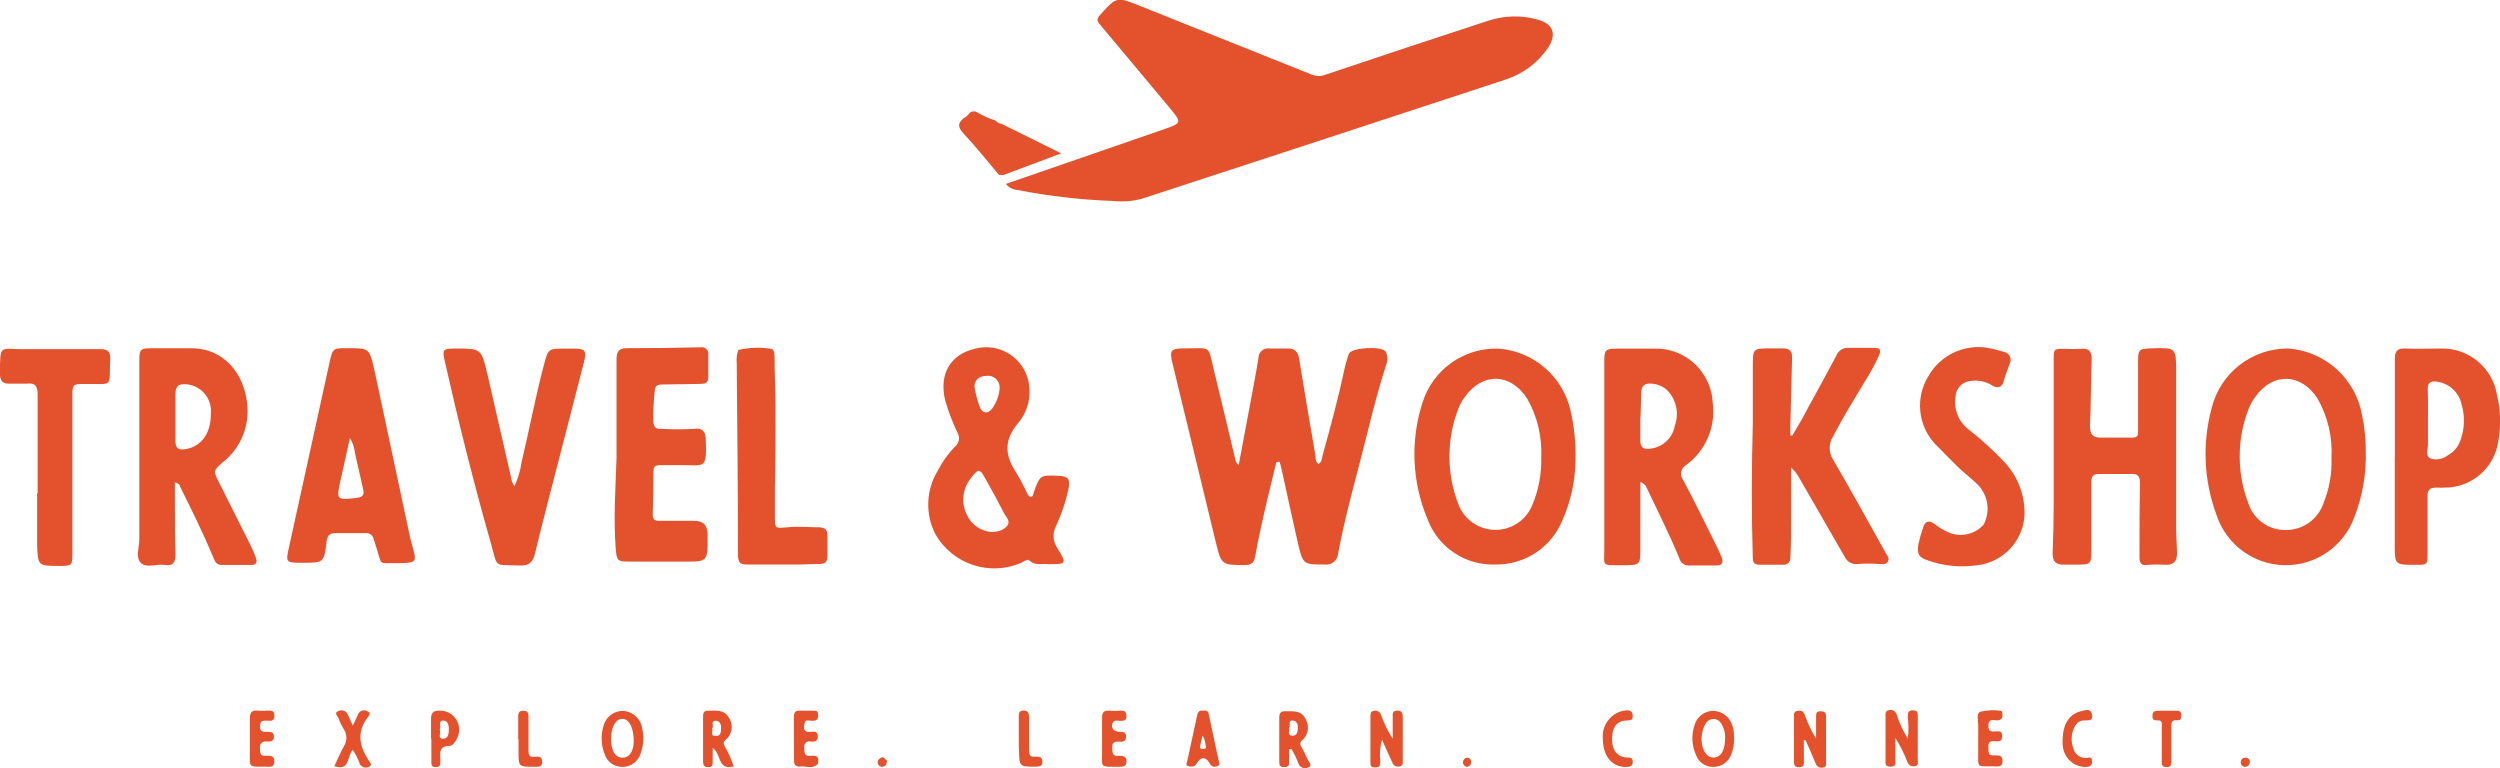
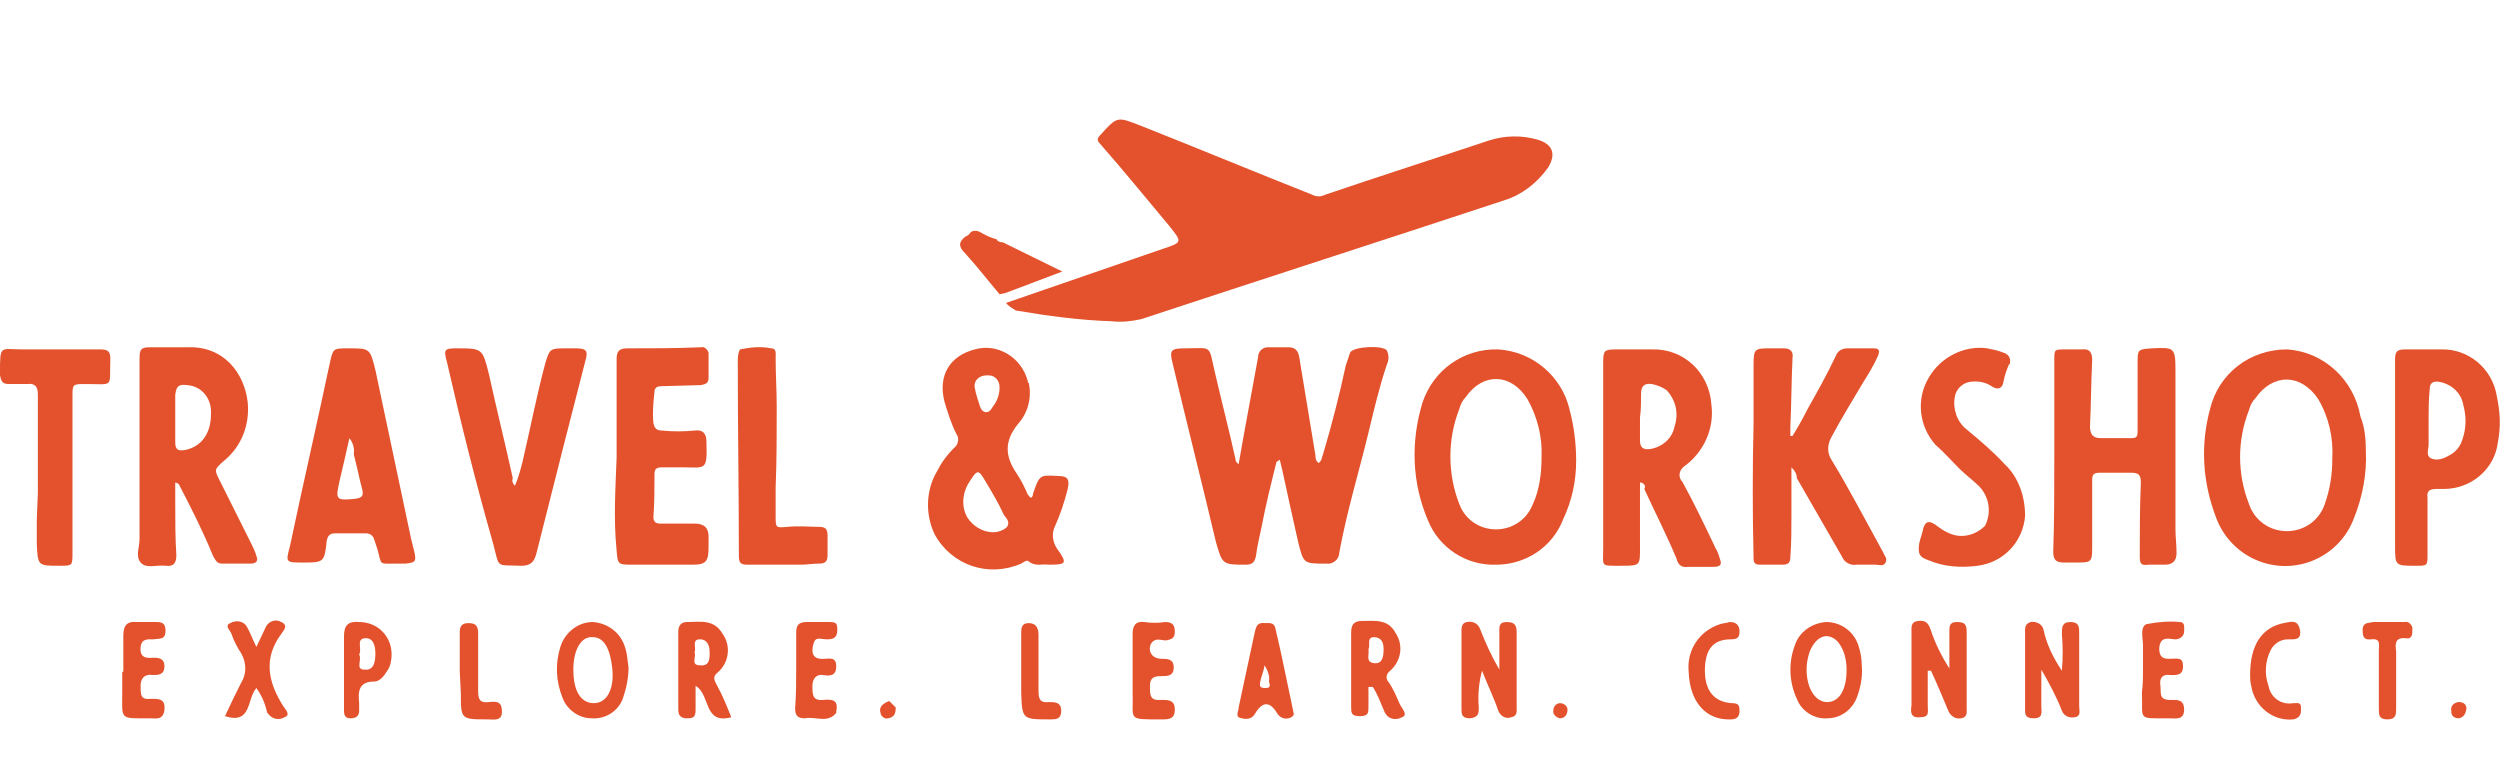
- <svg xmlns="http://www.w3.org/2000/svg" id="Layer_1" data-name="Layer 1" viewBox="0 0 231.13 70.96">
-   <defs>
-     <style>.cls-1{fill:#e3522c;}</style>
-   </defs>
-   <path class="cls-1" d="M93,17l14.47-5c1.85-.64,1.84-.62.58-2.13-2.13-2.53-4.23-5.09-6.37-7.62-.29-.34-.28-.51,0-.84,1.57-1.75,1.55-1.73,3.72-.86q8,3.21,15.91,6.36a1.65,1.65,0,0,0,1.22,0c5-1.69,10-3.34,15.08-5a7.81,7.81,0,0,1,4.54-.1c1.44.38,1.79,1.34,1,2.56a7.55,7.55,0,0,1-4,3q-16.78,5.52-33.57,11a7.09,7.09,0,0,1-2.67.21A56.6,56.6,0,0,1,94,17.55,1.37,1.37,0,0,1,93,17Z" />
-   <path class="cls-1" d="M118,42.73c-.48,2-1,4.05-1.43,6.09-.2.87-.37,1.76-.53,2.64-.1.51-.3.77-.89.78-2.23,0-2.23,0-2.75-2.13q-2-8.25-4-16.51c-.3-1.21-.16-1.4,1.08-1.39,2.64,0,2.15-.39,2.8,2.23s1.28,5.35,1.92,8a.79.79,0,0,0,.32.55c.32-1.7.64-3.36.94-5s.63-3.28.89-4.92a.87.87,0,0,1,1-.85c.58,0,1.17,0,1.75,0s.89.29,1,.89c.49,3,1,6.06,1.53,9.09,0,.25,0,.53.28.7.32-.21.3-.56.38-.85.75-2.7,1.48-5.41,2.06-8.16.07-.31.17-.61.27-.91a1.32,1.32,0,0,1,.1-.3c.31-.56,3.07-.71,3.4-.16a1.58,1.58,0,0,1,0,1.31c-.66,2.06-1.2,4.15-1.72,6.26-.91,3.7-2,7.35-2.69,11.1a1.09,1.09,0,0,1-1.24,1c-2,0-2,0-2.47-1.95-.51-2.25-1-4.5-1.49-6.75-.06-.27-.14-.54-.21-.81Z" />
-   <path class="cls-1" d="M165.59,43.22c0,1.49,0,2.88,0,4.27s0,2.7-.06,4c0,.49-.23.73-.72.72-.72,0-1.43,0-2.15,0-.46,0-.6-.21-.61-.62-.13-4.16-.11-8.32,0-12.48,0-1.8,0-3.6,0-5.4,0-1.43.07-1.5,1.45-1.5.45,0,.9,0,1.35,0,.62,0,.85.26.83.86q-.09,3.18-.16,6.36c0,.27,0,.55,0,.83l.19,0c.48-.83,1-1.67,1.42-2.51.89-1.62,1.78-3.24,2.65-4.88a1.11,1.11,0,0,1,1.12-.71c.79,0,1.59,0,2.38,0,.54,0,.64.2.45.68a19.65,19.65,0,0,1-1.37,2.51c-1,1.66-2,3.29-2.89,5a2,2,0,0,0,0,2.14c1.66,2.84,3.24,5.71,4.84,8.58.14.26.43.54.22.86s-.56.22-.88.21a12.41,12.41,0,0,0-1.83,0,1.19,1.19,0,0,1-1.29-.69c-1.39-2.43-2.8-4.86-4.2-7.29A3.44,3.44,0,0,0,165.59,43.22Z" />
-   <path class="cls-1" d="M189.87,42.15v-8.9c0-1,0-1,1-1a12.71,12.71,0,0,0,1.51,0c.81-.09,1,.29,1,1-.07,2-.06,4.08-.16,6.11,0,.82.27,1.1,1,1.1,1,0,2,0,2.94,0,.54,0,.52-.31.51-.68,0-2.06,0-4.13,0-6.2,0-1.28,0-1.34,1.33-1.38,2.14-.06,2.18-.06,2.19,2.07,0,4.88,0,9.75,0,14.63,0,.74.07,1.48.08,2.22s-.27,1.14-1.15,1.1a8.36,8.36,0,0,0-1.5,0c-.66.1-.83-.13-.82-.76,0-2.25,0-4.5.05-6.75,0-.72-.21-.93-.9-.89-1,0-1.91,0-2.87,0-.55,0-.74.19-.73.74,0,2.12,0,4.24,0,6.35,0,1.23-.07,1.29-1.31,1.29h-1.27c-.66,0-1-.25-1-1C189.9,48.19,189.87,45.17,189.87,42.15Z" />
-   <path class="cls-1" d="M151.65,44.57c0,2,0,3.92,0,5.81s.11,1.88-1.77,1.88-1.55.09-1.56-1.57c0-5.75,0-11.5,0-17.25,0-1.12.09-1.2,1.24-1.21h3.33a5.26,5.26,0,0,1,5.46,5.06A6.13,6.13,0,0,1,155.88,43a.93.93,0,0,0-.26,1.39c1.07,2,2.08,4.1,3.11,6.16.17.33.31.67.45,1,.19.51,0,.74-.55.73-.79,0-1.59,0-2.38,0a.9.9,0,0,1-1-.69c-.91-2.21-2-4.34-3-6.47A.89.89,0,0,0,151.65,44.57Zm0-6c0,.71,0,1.43,0,2.14s.33.87,1,.76a2.57,2.57,0,0,0,2.19-2.12,3.15,3.15,0,0,0-.74-3.31,2.37,2.37,0,0,0-1.37-.57c-.66-.07-1,.19-1,.88S151.68,37.88,151.67,38.62Z" />
-   <path class="cls-1" d="M96.93,52.16c-.54-.08-1.19.18-1.75-.33-.21-.2-.49.08-.72.18a6.26,6.26,0,0,1-8-2.66,6,6,0,0,1,.25-5.85,9.18,9.18,0,0,1,1.56-2.19A1,1,0,0,0,88.52,40a19.16,19.16,0,0,1-1.14-3c-.58-2.43.49-4.25,2.79-4.77a4,4,0,0,1,4.93,3.11,4.5,4.5,0,0,1-1,3.81c-1.33,1.59-1.19,3-.12,4.59a18.93,18.93,0,0,1,1,1.9c.07.14.17.31.35.29s.18-.23.23-.37c.59-1.65.59-1.65,2.32-1.57.89.05,1.07.28.91,1.2A16.31,16.31,0,0,1,97.6,48.7a2,2,0,0,0,.17,2C98.65,52.13,98.61,52.16,96.93,52.16Zm-5.13-3a1.65,1.65,0,0,0,1.31-.53c.34-.45-.07-.8-.26-1.14-.54-1.06-1.11-2.1-1.69-3.13s-.65-1.15-1.45-.09a3.15,3.15,0,0,0-.3,3.37A2.74,2.74,0,0,0,91.8,49.2Zm.62-13.32a1.07,1.07,0,0,0-1.22-1.09c-.73,0-1.19.47-1.09,1.14a9.88,9.88,0,0,0,.48,1.75c.23.6.75.65,1.14.13A3.71,3.71,0,0,0,92.42,35.88Z" />
-   <path class="cls-1" d="M145.66,42.57A14,14,0,0,1,144.49,48a6.58,6.58,0,0,1-6.22,4.19A6.44,6.44,0,0,1,132,48.05a15.51,15.51,0,0,1-.47-10.88,7.12,7.12,0,0,1,7-4.94,7.4,7.4,0,0,1,6.64,5.59A18.34,18.34,0,0,1,145.66,42.57Zm-3.17-.31a10,10,0,0,0-1.3-5.41c-1.54-2.37-4.1-2.45-5.74-.18a4.44,4.44,0,0,0-.62,1.1,12.28,12.28,0,0,0,0,8.85,3.67,3.67,0,0,0,6.84.06A10.62,10.62,0,0,0,142.49,42.26Z" />
-   <path class="cls-1" d="M218.72,41.7a15.51,15.51,0,0,1-1.07,6.15,6.74,6.74,0,0,1-12.71-.19,16.18,16.18,0,0,1-.47-9.92,7.24,7.24,0,0,1,7.08-5.52,7.48,7.48,0,0,1,6.83,6.18A15.54,15.54,0,0,1,218.72,41.7Zm-3.17.66a10,10,0,0,0-1.29-5.52c-1.56-2.38-4.16-2.43-5.78-.11a4.87,4.87,0,0,0-.61,1.12,12.14,12.14,0,0,0,0,8.7A3.57,3.57,0,0,0,211.35,49a3.64,3.64,0,0,0,3.46-2.48A10,10,0,0,0,215.55,42.36Z" />
-   <path class="cls-1" d="M221.41,42.28c0-3,0-6.09,0-9.14,0-.68.24-.94.93-.92,1.11.05,2.23,0,3.34,0a5.12,5.12,0,0,1,5.17,4.29,10.36,10.36,0,0,1,.13,4.26,5,5,0,0,1-5,4.31,5.61,5.61,0,0,1-.71,0c-.61,0-.86.19-.84.82,0,1.75,0,3.5,0,5.24,0,1.08,0,1.08-1.12,1.08-1.91,0-1.91,0-1.91-1.87V42.28Zm3.06-3.4c0,.74,0,1.48,0,2.22,0,.44-.27,1.06.26,1.3a1.77,1.77,0,0,0,1.58-.31,2.49,2.49,0,0,0,1.18-1.43,5.33,5.33,0,0,0,.09-3.28,2.7,2.7,0,0,0-2.24-2.09c-.59-.1-.91.06-.89.73C224.49,37,224.47,37.92,224.47,38.88Z" />
-   <path class="cls-1" d="M187.17,47.67a4.94,4.94,0,0,1-4.4,4.59,9.46,9.46,0,0,1-4.54-.45c-.87-.28-1-.62-.87-1.5a13.77,13.77,0,0,1,.43-1.52c.18-.62.53-.72,1.06-.35a6.33,6.33,0,0,0,1.29.78,2.84,2.84,0,0,0,3.26-.73,3.18,3.18,0,0,0-.48-3.61c-.59-.6-1.28-1.1-1.89-1.69s-1.45-1.47-2.18-2.2a5.2,5.2,0,0,1-.58-6.19,5.31,5.31,0,0,1,5.44-2.65,11.54,11.54,0,0,1,1.54.38.76.76,0,0,1,.55,1.11c-.19.52-.39,1-.54,1.57s-.53.75-1.07.43a2.92,2.92,0,0,0-2-.42,1.51,1.51,0,0,0-1.39,1.4,3.17,3.17,0,0,0,1.1,3,30.35,30.35,0,0,1,3.46,3.15A6.83,6.83,0,0,1,187.17,47.67Z" />
-   <path class="cls-1" d="M74,52.19c-1.64,0-3.28,0-4.92,0-.68,0-.85-.22-.85-.86,0-5.94-.07-11.87-.12-17.81a2.47,2.47,0,0,1,.16-1.17,8.08,8.08,0,0,1,2.9-.12c.47,0,.43.53.44.89,0,1.5.09,3,.09,4.51,0,2.49,0,5-.06,7.46V46.4c0,.45,0,.9,0,1.35,0,1.1,0,1.11,1.11,1s2,0,2.93,0c.6,0,.82.23.82.79s0,1.21,0,1.82-.21.78-.75.78S74.6,52.18,74,52.19Z" />
-   <path class="cls-1" d="M92.36,16.17c-1.07-1.26-2.1-2.57-3.23-3.77-.58-.61-.64-1,0-1.5a1,1,0,0,0,.48-.44.63.63,0,0,1,.78-.05,6.43,6.43,0,0,0,1.63.72.85.85,0,0,0,.56.31l5.53,2.74-5.34,2Z" />
-   <path class="cls-1" d="M127.77,68.39a5.14,5.14,0,0,0-.16,2c0,.32,0,.55-.46.56s-.46-.21-.45-.54V66.26c0-.23,0-.49.3-.54a.55.55,0,0,1,.68.38,11.2,11.2,0,0,0,1.08,2.2c0-.67,0-1.33,0-2,0-.31-.06-.58.39-.6s.54.22.54.59c0,1.35,0,2.7,0,4,0,.23.06.51-.28.56a.54.54,0,0,1-.69-.36C128.41,69.81,128.08,69.1,127.77,68.39Z" />
-   <path class="cls-1" d="M166.77,68.42c0,.62,0,1.24,0,1.85,0,.33.09.63-.42.66s-.5-.32-.49-.67c0-1.3,0-2.59,0-3.89,0-.28-.08-.6.36-.66s.56.16.68.5a10.24,10.24,0,0,0,1,2.07c0-.68,0-1.37,0-2,0-.29,0-.52.41-.52s.51.13.51.51c0,1.37,0,2.75,0,4.12,0,.22.08.51-.27.57a.57.57,0,0,1-.69-.38c-.29-.72-.61-1.43-.93-2.14Z" />
-   <path class="cls-1" d="M176.38,68.29a8.21,8.21,0,0,0,0-2c0-.33,0-.63.48-.62s.44.27.44.59c0,1.35,0,2.7,0,4,0,.21.11.5-.25.57a.58.58,0,0,1-.7-.37,12.66,12.66,0,0,0-1.12-2.24c0,.66,0,1.32,0,2,0,.3.12.65-.42.66s-.49-.27-.49-.61c0-1.33,0-2.65,0-4,0-.25-.06-.55.32-.62a.59.59,0,0,1,.72.44A9.85,9.85,0,0,0,176.38,68.29Z" />
-   <path class="cls-1" d="M119.18,69.26c0,.37,0,.74,0,1.11s0,.54-.44.55-.47-.2-.47-.54c0-1.35,0-2.7,0-4,0-.43.11-.65.58-.62.68,0,1.42-.1,1.82.65a1.56,1.56,0,0,1-.34,2.08.41.41,0,0,0,0,.57,12,12,0,0,1,.56,1.14c.11.23.45.57.13.71a.65.65,0,0,1-1-.4,9,9,0,0,0-.61-1.25Zm0-2c.06.27-.2.72.27.76s.53-.37.54-.74-.14-.67-.52-.67S119.31,67.07,119.2,67.29Z" />
-   <path class="cls-1" d="M160.31,68.05a3.84,3.84,0,0,1-.29,1.79,1.74,1.74,0,0,1-1.56,1.06,1.65,1.65,0,0,1-1.64-1.05,3.81,3.81,0,0,1-.14-2.87,1.82,1.82,0,0,1,1.68-1.26A1.89,1.89,0,0,1,160.13,67,2.8,2.8,0,0,1,160.31,68.05Zm-.82.21a2.09,2.09,0,0,0-.18-1c-.15-.41-.4-.78-.89-.79s-.78.41-.93.84a3.46,3.46,0,0,0-.18,1c0,1,.47,1.76,1.13,1.73S159.48,69.38,159.49,68.26Z" />
-   <path class="cls-1" d="M112.74,70.63c0,.06-.07.19-.3.23a.47.47,0,0,1-.58-.25c-.4-.69-.84-.68-1.24,0-.18.31-.46.27-.69.24-.4-.06-.19-.36-.15-.56.29-1.37.59-2.74.89-4.11.06-.26.13-.52.5-.48.22,0,.5-.07.57.27C112.06,67.48,112.38,69,112.74,70.63ZM111.18,68c-.08.33-.15.61-.21.9s0,.35.29.34.24-.16.2-.33A1.87,1.87,0,0,0,111.18,68Z" />
-   <path class="cls-1" d="M101.89,68.25c0-.63,0-1.27,0-1.9,0-.47.15-.68.64-.65a5.89,5.89,0,0,0,1.11,0c.4,0,.5.17.51.51s-.18.43-.49.44-.6-.16-.79.18,0,.8.6.83c.32,0,.65,0,.64.46s-.34.47-.66.45-.64,0-.62.53,0,.83.62.78c.36,0,.7,0,.7.51s-.35.5-.7.5c-1.9,0-1.53.08-1.56-1.49C101.88,69,101.89,68.62,101.89,68.25Z" />
-   <path class="cls-1" d="M182.89,68.23c0-.42,0-.85,0-1.27s-.2-1,.2-1.16a5.12,5.12,0,0,1,1.8-.1c.3,0,.23.3.24.5s-.17.38-.45.4-.84-.24-.85.47c0,.39.09.58.53.56s.74-.12.75.43-.39.49-.73.46-.59.1-.55.53-.11.82.54.79c.35,0,.78-.07.77.53s-.46.48-.8.48c-1.74,0-1.42.1-1.45-1.42C182.88,69,182.89,68.63,182.89,68.23Z" />
-   <path class="cls-1" d="M148.19,68.35a2.42,2.42,0,0,1,1.69-2.59,3.2,3.2,0,0,1,.54-.09c.37,0,.52.15.53.52s-.16.4-.48.42c-1,0-1.42.61-1.43,1.7s.51,1.72,1.49,1.73c.34,0,.41.1.42.39s-.14.45-.47.47C149.13,71,148.2,70,148.19,68.35Z" />
-   <path class="cls-1" d="M190.69,68.53c0-1.64.65-2.58,1.84-2.81.33-.07.76-.24.88.34s-.27.54-.66.54a1,1,0,0,0-.95.6,2.41,2.41,0,0,0-.13,1.93,1.16,1.16,0,0,0,1.44.91c.33-.05.29.21.3.42s-.13.41-.42.44a2.11,2.11,0,0,1-2.26-1.79A3,3,0,0,1,190.69,68.53Z" />
-   <path class="cls-1" d="M94.19,68.28c0-.66,0-1.33,0-2,0-.31,0-.58.43-.59s.52.27.52.62c0,1,0,2,0,3,0,.45.06.72.6.64.32,0,.62,0,.63.46s-.28.46-.61.47c-1.5,0-1.51,0-1.55-1.43C94.18,69.07,94.19,68.68,94.19,68.28Z" />
-   <path class="cls-1" d="M200.27,65.71c.32,0,.64,0,1,0a.34.34,0,0,1,.39.39c0,.25,0,.52-.36.49-.57-.07-.56.28-.55.68,0,1,0,2.06,0,3.09,0,.31,0,.56-.45.56s-.44-.25-.44-.56c0-1.06,0-2.11,0-3.17,0-.28.09-.62-.39-.59s-.49-.21-.46-.56.35-.31.59-.33Z" />
-   <path class="cls-1" d="M207.6,70.9a.39.39,0,0,1-.43-.38.4.4,0,0,1,.41-.47.39.39,0,0,1,.43.37C208,70.69,207.85,70.84,207.6,70.9Z" />
-   <path class="cls-1" d="M82,70.31c0,.29-.08.53-.4.58a.38.38,0,0,1-.43-.28c-.11-.37.16-.51.45-.62Z" />
-   <path class="cls-1" d="M135.62,70.9a.43.43,0,0,1,0-.85.39.39,0,0,1,.4.4A.45.45,0,0,1,135.62,70.9Z" />
-   <path class="cls-1" d="M16.17,44.59v1.95c0,1.56,0,3.13.06,4.69,0,.73-.2,1.12-1,1s-1.72.33-2.22-.2-.13-1.42-.13-2.16c0-5.54,0-11.07,0-16.61,0-.93.14-1.06,1-1.06,1.17,0,2.34,0,3.5,0,3.34-.14,5.2,2.4,5.47,5.12a6,6,0,0,1-2.24,5.41c-.91.79-.9.81-.37,1.85l2.92,5.82a12.1,12.1,0,0,1,.5,1.17c.16.41,0,.67-.45.66-.9,0-1.81,0-2.71,0-.54,0-.64-.37-.79-.73-.93-2.22-2-4.38-3.07-6.53C16.64,44.87,16.59,44.71,16.17,44.59Zm3.32-6.33a2.48,2.48,0,0,0-2.21-2.73c-.76-.08-1.05.14-1.06.9,0,1.46,0,2.91,0,4.37,0,.67.32.82.9.73C18.61,41.3,19.51,40.06,19.49,38.26Z" />
-   <path class="cls-1" d="M36.58,52.06c-1.6,0-1.27.21-1.74-1.3-.1-.31-.2-.61-.29-.91a.69.69,0,0,0-.75-.56H31c-.5,0-.73.2-.8.74-.24,2-.26,2-2.22,2-1.56,0-1.59,0-1.25-1.49q1.85-8.49,3.73-17c.3-1.35.3-1.35,1.69-1.35,2,0,2,0,2.46,2Q36.27,42,37.93,49.75c.09.42.23.82.33,1.23.22.87.11,1-.8,1.07C37.17,52.07,36.88,52.06,36.58,52.06ZM32.35,40.5c-.31,1.39-.58,2.64-.86,3.88-.42,1.85-.38,1.87,1.49,1.65.61-.07.7-.31.59-.81-.26-1.11-.5-2.21-.75-3.32A3.13,3.13,0,0,0,32.35,40.5Z" />
-   <path class="cls-1" d="M47.57,44.94a8,8,0,0,0,.65-2.2c.72-3,1.29-6.12,2.1-9.13.36-1.34.41-1.38,1.78-1.38h1c1,0,1.15.22.9,1.21-.7,2.74-1.42,5.48-2.12,8.23-.81,3.15-1.64,6.3-2.41,9.46-.2.82-.51,1.19-1.44,1.15-2.42-.1-2,.29-2.63-2-1.59-5.57-3-11.21-4.27-16.85-.26-1.11-.18-1.2.93-1.21,2.44,0,2.43,0,3,2.36.73,3.2,1.47,6.4,2.2,9.6A1.39,1.39,0,0,0,47.57,44.94Z" />
-   <path class="cls-1" d="M57,42.33c0-3,0-6.09,0-9.14,0-.69.23-1,.95-1q3.42,0,6.84-.08a.59.59,0,0,1,.69.66c0,.69,0,1.38,0,2.07,0,.5-.2.64-.66.65l-3.66.06c-.38,0-.61.15-.62.54A20.46,20.46,0,0,0,60.4,39c.06.54.27.68.75.65a27.67,27.67,0,0,0,3,0c.72-.12,1.08.19,1.1.95C65.36,43.43,65.16,43,63,43c-.64,0-1.28,0-1.91,0s-.67.2-.68.65q0,1.95-.06,3.9c0,.44.15.61.6.6,1.06,0,2.12,0,3.18,0,.88,0,1.26.37,1.29,1.24,0,.3,0,.59,0,.88,0,1.4-.16,1.65-1.54,1.65-1.88,0-3.77,0-5.65,0-1.19,0-1.21-.08-1.31-1.26C56.71,47.9,56.91,45.11,57,42.33Z" />
-   <path class="cls-1" d="M3.48,45.6c0-3,0-6.09,0-9.13,0-.74-.2-1.1-1-1-.55,0-1.11,0-1.67,0s-.76-.27-.81-.76a1.93,1.93,0,0,1,0-.24c0-2.69,0-2.17,2.07-2.19,2.41,0,4.82,0,7.23,0,.67,0,.92.24.89.89-.14,2.72.42,2.3-2.31,2.33-1.16,0-1.19,0-1.19,1.21,0,4.79,0,9.59,0,14.39,0,1.17,0,1.22-1.19,1.22-2,0-2,0-2.07-2,0-.76,0-1.53,0-2.3V45.6Z" />
-   <path class="cls-1" d="M67.83,70.85c-1.52.43-1.13-1.22-1.94-1.69,0,.47,0,.88,0,1.29s-.1.47-.45.47-.44-.19-.44-.49c0-1.41,0-2.81,0-4.22,0-.31.09-.51.45-.5.7,0,1.47-.15,1.92.62a1.52,1.52,0,0,1-.3,2.08c-.27.25-.14.46,0,.71A8.75,8.75,0,0,1,67.83,70.85Zm-2-3.53c.14.23-.22.7.29.73s.54-.35.55-.72-.13-.72-.55-.7S66,67.08,65.87,67.32Z" />
-   <path class="cls-1" d="M59.49,68.13a4.65,4.65,0,0,1-.3,1.64,1.74,1.74,0,0,1-1.67,1.13,1.68,1.68,0,0,1-1.6-1.12,4,4,0,0,1-.11-2.73,1.86,1.86,0,0,1,1.78-1.33,1.91,1.91,0,0,1,1.74,1.4A7.2,7.2,0,0,1,59.49,68.13Zm-3,.11c0,1.17.39,1.83,1.09,1.81s1.09-.76,1-1.87-.48-1.72-1.06-1.72S56.51,67.19,56.5,68.24Z" />
-   <path class="cls-1" d="M32.61,69.33c-.55.6-.25,2-1.7,1.5.29-.62.56-1.24.89-1.84a1.45,1.45,0,0,0,0-1.55,6.22,6.22,0,0,1-.52-1.07c-.07-.19-.4-.44-.06-.6a.64.64,0,0,1,.9.22c.16.32.29.65.5,1.1.21-.45.35-.77.51-1.1a.6.6,0,0,1,.83-.24c.42.15.1.47,0,.62-1,1.35-.72,2.63.11,3.91.11.17.39.45.08.59a.62.62,0,0,1-.89-.25A5,5,0,0,0,32.61,69.33Z" />
-   <path class="cls-1" d="M23.1,68.35c0-.64,0-1.27,0-1.91,0-.49.12-.82.72-.74a5.1,5.1,0,0,0,.87,0c.35,0,.69-.06.68.49s-.35.43-.65.44-.63-.08-.68.42.17.65.64.61c.31,0,.64,0,.65.44s-.33.48-.65.45-.67.08-.65.6,0,.77.61.72c.4,0,.76,0,.72.57s-.44.44-.75.44c-1.72,0-1.5.13-1.51-1.47Z" />
-   <path class="cls-1" d="M73.4,68.26c0-.66,0-1.33,0-2,0-.41.14-.58.56-.56s.79,0,1.19,0,.48.06.49.43-.13.5-.51.51-.65-.18-.74.21-.18.89.55.81c.28,0,.66-.11.67.41s-.35.52-.69.48-.59.15-.57.59,0,.8.58.74.81.06.7.64c0,0,0,.06,0,.08-.48.57-1.13.18-1.69.27-.33,0-.54-.13-.53-.52C73.41,69.64,73.4,69,73.4,68.26Z" />
-   <path class="cls-1" d="M39.85,68.3c0-.61,0-1.23,0-1.83s.25-.8.83-.77a1.76,1.76,0,0,1,1.53,2.65c-.15.3-.38.6-.68.61-.86,0-.88.56-.82,1.18,0,.13,0,.26,0,.39,0,.31-.19.4-.47.39s-.36-.16-.36-.4V68.3Zm.8-.84c.16.28-.23.8.27.84s.58-.47.58-.87-.11-.85-.56-.81S40.81,67.18,40.65,67.46Z" />
-   <path class="cls-1" d="M47.91,68.35c0-.72,0-1.43,0-2.15,0-.32.1-.48.45-.49s.51.14.5.52c0,1,0,2.11,0,3.17,0,.44.11.63.57.57s.7,0,.7.5-.44.41-.74.42c-1.45,0-1.45,0-1.45-1.43V68.35Z" />
+ <svg xmlns="http://www.w3.org/2000/svg" version="1.1" id="Layer_1" x="0px" y="0px" viewBox="0 0 231.1 71" style="enable-background:new 0 0 231.1 71;" xml:space="preserve">
+   <style type="text/css">
+ 	.st0{fill:#E3522C;}
+ </style>
+   <path class="st0" d="M93,28l14.5-5c1.8-0.6,1.8-0.6,0.6-2.1c-2.1-2.5-4.2-5.1-6.4-7.6c-0.3-0.3-0.3-0.5,0-0.8  c1.6-1.8,1.6-1.7,3.7-0.9c5.3,2.1,10.6,4.3,15.9,6.4c0.4,0.2,0.8,0.2,1.2,0c5-1.7,10-3.3,15.1-5c1.5-0.5,3.1-0.5,4.5-0.1  c1.4,0.4,1.8,1.3,1,2.6c-1,1.4-2.4,2.5-4,3c-11.2,3.7-22.4,7.3-33.6,11c-0.9,0.2-1.8,0.3-2.7,0.2c-3-0.1-6-0.5-8.9-1  C93.6,28.5,93.2,28.3,93,28z" />
+   <path class="st0" d="M118,42.7c-0.5,2-1,4-1.4,6.1c-0.2,0.9-0.4,1.8-0.5,2.6c-0.1,0.5-0.3,0.8-0.9,0.8c-2.2,0-2.2,0-2.8-2.1  c-1.3-5.5-2.7-11-4-16.5c-0.3-1.2-0.2-1.4,1.1-1.4c2.6,0,2.2-0.4,2.8,2.2s1.3,5.3,1.9,8c0,0.2,0.1,0.4,0.3,0.5  c0.3-1.7,0.6-3.4,0.9-5s0.6-3.3,0.9-4.9c0-0.5,0.4-0.9,0.9-0.9c0,0,0.1,0,0.1,0c0.6,0,1.2,0,1.8,0s0.9,0.3,1,0.9  c0.5,3,1,6.1,1.5,9.1c0,0.2,0,0.5,0.3,0.7c0.3-0.2,0.3-0.6,0.4-0.8c0.8-2.7,1.5-5.4,2.1-8.2c0.1-0.3,0.2-0.6,0.3-0.9  c0-0.1,0.1-0.2,0.1-0.3c0.3-0.6,3.1-0.7,3.4-0.2c0.2,0.4,0.2,0.9,0,1.3c-0.7,2.1-1.2,4.2-1.7,6.3c-0.9,3.7-2,7.3-2.7,11.1  c0,0.6-0.6,1.1-1.2,1c0,0,0,0-0.1,0c-2,0-2,0-2.5-2c-0.5-2.2-1-4.5-1.5-6.8c-0.1-0.3-0.1-0.5-0.2-0.8L118,42.7z" />
+   <path class="st0" d="M165.6,43.2c0,1.5,0,2.9,0,4.3s0,2.7-0.1,4c0,0.5-0.2,0.7-0.7,0.7c-0.7,0-1.4,0-2.1,0c-0.5,0-0.6-0.2-0.6-0.6  c-0.1-4.2-0.1-8.3,0-12.5c0-1.8,0-3.6,0-5.4c0-1.4,0.1-1.5,1.4-1.5c0.4,0,0.9,0,1.4,0c0.6,0,0.9,0.3,0.8,0.9  c-0.1,2.1-0.1,4.2-0.2,6.4c0,0.3,0,0.5,0,0.8h0.2c0.5-0.8,1-1.7,1.4-2.5c0.9-1.6,1.8-3.2,2.6-4.9c0.2-0.5,0.6-0.7,1.1-0.7  c0.8,0,1.6,0,2.4,0c0.5,0,0.6,0.2,0.4,0.7c-0.4,0.9-0.9,1.7-1.4,2.5c-1,1.7-2,3.3-2.9,5c-0.4,0.7-0.4,1.5,0,2.1  c1.7,2.8,3.2,5.7,4.8,8.6c0.1,0.3,0.4,0.5,0.2,0.9s-0.6,0.2-0.9,0.2c-0.6,0-1.2,0-1.8,0c-0.5,0.1-1.1-0.2-1.3-0.7  c-1.4-2.4-2.8-4.9-4.2-7.3C166.1,43.8,165.9,43.5,165.6,43.2z" />
+   <path class="st0" d="M189.9,42.2v-8.9c0-1,0-1,1-1c0.5,0,1,0,1.5,0c0.8-0.1,1,0.3,1,1c-0.1,2-0.1,4.1-0.2,6.1c0,0.8,0.3,1.1,1,1.1  c1,0,2,0,2.9,0c0.5,0,0.5-0.3,0.5-0.7c0-2.1,0-4.1,0-6.2c0-1.3,0-1.3,1.3-1.4c2.1-0.1,2.2-0.1,2.2,2.1c0,4.9,0,9.8,0,14.6  c0,0.7,0.1,1.5,0.1,2.2s-0.3,1.1-1.1,1.1c-0.5,0-1,0-1.5,0c-0.7,0.1-0.8-0.1-0.8-0.8c0-2.2,0-4.5,0.1-6.8c0-0.7-0.2-0.9-0.9-0.9  c-1,0-1.9,0-2.9,0c-0.6,0-0.7,0.2-0.7,0.7c0,2.1,0,4.2,0,6.3c0,1.2-0.1,1.3-1.3,1.3h-1.3c-0.7,0-1-0.2-1-1  C189.9,48.2,189.9,45.2,189.9,42.2z" />
+   <path class="st0" d="M151.6,44.6c0,2,0,3.9,0,5.8s0.1,1.9-1.8,1.9s-1.6,0.1-1.6-1.6c0-5.8,0-11.5,0-17.2c0-1.1,0.1-1.2,1.2-1.2h3.3  c2.9-0.1,5.3,2.1,5.5,5.1c0,0,0,0,0,0c0.3,2.2-0.7,4.4-2.5,5.7c-0.4,0.3-0.6,0.8-0.3,1.3c0,0,0.1,0.1,0.1,0.1c1.1,2,2.1,4.1,3.1,6.2  c0.2,0.3,0.3,0.7,0.4,1c0.2,0.5,0,0.7-0.6,0.7c-0.8,0-1.6,0-2.4,0c-0.5,0.1-0.9-0.2-1-0.7c-0.9-2.2-2-4.3-3-6.5  C152.2,44.9,151.9,44.6,151.6,44.6z M151.6,38.6c0,0.7,0,1.4,0,2.1s0.3,0.9,1,0.8c1.1-0.2,2-1,2.2-2.1c0.4-1.2,0.1-2.4-0.7-3.3  c-0.4-0.3-0.9-0.5-1.4-0.6c-0.7-0.1-1,0.2-1,0.9S151.7,37.9,151.6,38.6L151.6,38.6z" />
+   <path class="st0" d="M96.9,52.2c-0.5-0.1-1.2,0.2-1.8-0.3c-0.2-0.2-0.5,0.1-0.7,0.2c-3,1.3-6.4,0.2-8-2.7c-0.9-1.9-0.8-4.1,0.2-5.8  c0.4-0.8,0.9-1.5,1.6-2.2c0.4-0.3,0.5-0.9,0.2-1.3c-0.5-1-0.8-2-1.1-3c-0.6-2.4,0.5-4.2,2.8-4.8c2.1-0.6,4.3,0.7,4.9,2.9  c0,0.1,0,0.2,0.1,0.2c0.3,1.4-0.1,2.8-1,3.8c-1.3,1.6-1.2,3-0.1,4.6c0.4,0.6,0.7,1.2,1,1.9c0.1,0.1,0.2,0.3,0.3,0.3s0.2-0.2,0.2-0.4  c0.6-1.7,0.6-1.7,2.3-1.6c0.9,0,1.1,0.3,0.9,1.2c-0.3,1.2-0.7,2.4-1.2,3.5c-0.3,0.6-0.2,1.4,0.2,2C98.7,52.1,98.6,52.2,96.9,52.2z   M91.8,49.2c0.5,0,1-0.2,1.3-0.5c0.3-0.5-0.1-0.8-0.3-1.1c-0.5-1.1-1.1-2.1-1.7-3.1s-0.7-1.2-1.4-0.1c-0.7,1-0.9,2.3-0.3,3.4  C89.9,48.6,90.8,49.2,91.8,49.2L91.8,49.2z M92.4,35.8c0-0.6-0.4-1.1-1-1.1c-0.1,0-0.1,0-0.2,0c-0.7,0-1.2,0.5-1.1,1.1  c0.1,0.6,0.3,1.2,0.5,1.8c0.2,0.6,0.8,0.7,1.1,0.1C92.1,37.2,92.4,36.6,92.4,35.8L92.4,35.8z" />
+   <path class="st0" d="M145.7,42.6c0,1.9-0.4,3.7-1.2,5.4c-1,2.6-3.5,4.2-6.2,4.2c-2.8,0.1-5.3-1.6-6.3-4.1c-1.5-3.5-1.6-7.3-0.5-10.9  c1-3,3.8-5,7-4.9c3.2,0.2,5.9,2.5,6.6,5.6C145.5,39.4,145.7,41,145.7,42.6z M142.5,42.3c0.1-1.9-0.4-3.8-1.3-5.4  c-1.5-2.4-4.1-2.5-5.7-0.2c-0.3,0.3-0.5,0.7-0.6,1.1c-1.1,2.8-1.1,6,0,8.8c0.7,1.9,2.8,2.8,4.7,2.1c1-0.4,1.7-1.1,2.1-2.1  C142.3,45.3,142.5,43.8,142.5,42.3z" />
+   <path class="st0" d="M218.7,41.7c0.1,2.1-0.3,4.2-1.1,6.2c-1.3,3.5-5.2,5.3-8.7,4c-1.9-0.7-3.4-2.2-4.1-4.2  c-1.2-3.2-1.4-6.6-0.5-9.9c0.8-3.3,3.7-5.5,7.1-5.5c3.4,0.2,6.2,2.8,6.8,6.2C218.6,39.5,218.7,40.6,218.7,41.7z M215.6,42.4  c0.1-1.9-0.3-3.8-1.3-5.5c-1.6-2.4-4.2-2.4-5.8-0.1c-0.3,0.3-0.5,0.7-0.6,1.1c-1.1,2.8-1.1,5.9,0,8.7c0.5,1.5,1.9,2.5,3.5,2.5  c1.6,0,3-1,3.5-2.5C215.4,45.2,215.6,43.8,215.6,42.4z" />
+   <path class="st0" d="M221.4,42.3c0-3,0-6.1,0-9.1c0-0.7,0.2-0.9,0.9-0.9c1.1,0,2.2,0,3.3,0c2.6-0.1,4.8,1.8,5.2,4.3  c0.3,1.4,0.4,2.8,0.1,4.3c-0.3,2.5-2.5,4.3-5,4.3c-0.2,0-0.5,0-0.7,0c-0.6,0-0.9,0.2-0.8,0.8c0,1.8,0,3.5,0,5.2c0,1.1,0,1.1-1.1,1.1  c-1.9,0-1.9,0-1.9-1.9L221.4,42.3L221.4,42.3z M224.5,38.9c0,0.7,0,1.5,0,2.2c0,0.4-0.3,1.1,0.3,1.3c0.5,0.2,1.1,0,1.6-0.3  c0.6-0.3,1-0.8,1.2-1.4c0.4-1.1,0.4-2.2,0.1-3.3c-0.2-1.1-1.1-1.9-2.2-2.1c-0.6-0.1-0.9,0.1-0.9,0.7C224.5,37,224.5,37.9,224.5,38.9  z" />
+   <path class="st0" d="M187.2,47.7c-0.2,2.4-2,4.3-4.4,4.6c-1.5,0.2-3.1,0.1-4.5-0.5c-0.9-0.3-1-0.6-0.9-1.5c0.1-0.5,0.3-1,0.4-1.5  c0.2-0.6,0.5-0.7,1.1-0.3c0.4,0.3,0.8,0.6,1.3,0.8c1.1,0.5,2.4,0.2,3.3-0.7c0.6-1.2,0.4-2.6-0.5-3.6c-0.6-0.6-1.3-1.1-1.9-1.7  s-1.4-1.5-2.2-2.2c-1.5-1.7-1.8-4.2-0.6-6.2c1.1-1.9,3.3-3,5.4-2.7c0.5,0.1,1,0.2,1.5,0.4c0.4,0.1,0.7,0.5,0.6,0.9  c0,0.1,0,0.2-0.1,0.2c-0.2,0.5-0.4,1-0.5,1.6s-0.5,0.8-1.1,0.4c-0.6-0.4-1.3-0.5-2-0.4c-0.7,0.1-1.3,0.7-1.4,1.4  c-0.2,1.1,0.2,2.3,1.1,3c1.2,1,2.4,2,3.5,3.2C186.6,44.1,187.2,45.9,187.2,47.7z" />
+   <path class="st0" d="M74,52.2c-1.6,0-3.3,0-4.9,0c-0.7,0-0.8-0.2-0.8-0.9c0-5.9-0.1-11.9-0.1-17.8c0-0.4,0-0.8,0.2-1.2  c1-0.2,1.9-0.3,2.9-0.1c0.5,0,0.4,0.5,0.4,0.9c0,1.5,0.1,3,0.1,4.5c0,2.5,0,5-0.1,7.5v1.3c0,0.5,0,0.9,0,1.3c0,1.1,0,1.1,1.1,1  s2,0,2.9,0c0.6,0,0.8,0.2,0.8,0.8s0,1.2,0,1.8s-0.2,0.8-0.8,0.8S74.6,52.2,74,52.2z" />
+   <path class="st0" d="M92.4,27.2c-1.1-1.3-2.1-2.6-3.2-3.8c-0.6-0.6-0.6-1,0-1.5c0.2-0.1,0.4-0.2,0.5-0.4c0.2-0.2,0.5-0.2,0.8-0.1  c0.5,0.3,1.1,0.6,1.6,0.7c0.1,0.2,0.3,0.3,0.6,0.3l5.5,2.7l-5.3,2L92.4,27.2z" />
+   <path class="st0" d="M137,62c-0.3,1.1-0.4,2.3-0.3,3.4c0,0.5,0,0.9-0.8,1c-0.8,0-0.8-0.4-0.8-0.9v-7.1c0-0.4,0-0.8,0.5-0.9  c0.5-0.1,1,0.1,1.2,0.6c0,0,0,0,0,0c0.5,1.3,1.1,2.6,1.8,3.8c0-1.1,0-2.3,0-3.4c0-0.5-0.1-1,0.7-1s0.9,0.4,0.9,1c0,2.3,0,4.6,0,6.8  c0,0.4,0.1,0.9-0.5,1c-0.5,0.2-1-0.1-1.2-0.6c0,0,0,0,0,0C138.1,64.5,137.5,63.3,137,62z" />
+   <path class="st0" d="M178.2,62c0,1.1,0,2.1,0,3.2c0,0.6,0.2,1.1-0.7,1.1c-0.9,0.1-0.9-0.5-0.8-1.1c0-2.2,0-4.4,0-6.7  c0-0.5-0.1-1,0.6-1.1c0.8-0.1,1,0.3,1.2,0.9c0.4,1.2,1,2.4,1.7,3.5c0-1.2,0-2.3,0-3.4c0-0.5,0-0.9,0.7-0.9c0.7,0,0.9,0.2,0.9,0.9  c0,2.3,0,4.7,0,7c0,0.4,0.1,0.9-0.5,1c-0.5,0.1-1-0.2-1.2-0.7c-0.5-1.2-1-2.4-1.6-3.7L178.2,62z" />
+   <path class="st0" d="M190.6,62c0.1-1.1,0.1-2.3,0-3.4c0-0.6,0-1.1,0.8-1.1s0.8,0.5,0.8,1c0,2.3,0,4.6,0,6.8c0,0.4,0.2,0.9-0.4,1  c-0.5,0.1-1-0.1-1.2-0.6c-0.5-1.3-1.2-2.6-1.9-3.8c0,1.1,0,2.3,0,3.4c0,0.5,0.2,1.1-0.7,1.1c-0.9,0-0.8-0.5-0.8-1c0-2.3,0-4.5,0-6.8  c0-0.4-0.1-0.9,0.5-1.1c0.5-0.1,1.1,0.2,1.2,0.7c0,0,0,0,0,0C189.2,59.6,189.8,60.8,190.6,62z" />
+   <path class="st0" d="M126.5,63.4c0,0.6,0,1.3,0,1.9c0,0.6,0,0.9-0.8,0.9c-0.8,0-0.8-0.3-0.8-0.9c0-2.3,0-4.6,0-6.8  c0-0.7,0.2-1.1,1-1.1c1.2,0,2.4-0.2,3.1,1.1c0.8,1.2,0.5,2.7-0.6,3.6c-0.3,0.3-0.3,0.7,0,1c0.4,0.6,0.7,1.3,1,2  c0.2,0.4,0.8,1,0.2,1.2c-0.5,0.3-1.2,0.2-1.5-0.3c-0.1-0.1-0.1-0.2-0.2-0.4c-0.3-0.7-0.6-1.5-1-2.1H126.5z M126.5,60  c0.1,0.5-0.3,1.2,0.5,1.3c0.8,0.1,0.9-0.6,0.9-1.3c0-0.6-0.2-1.1-0.9-1.1C126.3,58.9,126.7,59.7,126.5,60L126.5,60z" />
+   <path class="st0" d="M172.1,61.5c0.1,1-0.1,2.1-0.5,3.1c-0.5,1.1-1.5,1.8-2.7,1.8c-1.2,0.1-2.4-0.7-2.8-1.8  c-0.7-1.5-0.8-3.3-0.2-4.9c0.4-1.3,1.6-2.1,2.9-2.2c1.4,0,2.6,0.9,3,2.2C172,60.3,172.1,60.9,172.1,61.5z M170.7,61.9  c0-0.6-0.1-1.2-0.3-1.7c-0.3-0.7-0.7-1.3-1.5-1.4c-0.8,0-1.3,0.7-1.6,1.4c-0.2,0.6-0.3,1.1-0.3,1.7c0,1.7,0.8,3,1.9,3  S170.7,63.8,170.7,61.9L170.7,61.9z" />
+   <path class="st0" d="M119.6,66c0,0.1-0.1,0.3-0.5,0.4c-0.4,0.1-0.8-0.1-1-0.4c-0.7-1.2-1.4-1.2-2.1,0c-0.3,0.5-0.8,0.5-1.2,0.4  c-0.7-0.1-0.3-0.6-0.3-1c0.5-2.3,1-4.7,1.5-7c0.1-0.4,0.2-0.9,0.9-0.8c0.4,0,0.9-0.1,1,0.5C118.5,60.6,119,63.2,119.6,66z   M116.9,61.5c-0.1,0.6-0.3,1-0.4,1.5c-0.1,0.5,0,0.6,0.5,0.6c0.5,0,0.4-0.3,0.3-0.6C117.4,62.5,117.2,62,116.9,61.5z" />
+   <path class="st0" d="M104.7,61.9c0-1.1,0-2.2,0-3.3c0-0.8,0.3-1.2,1.1-1.1c0.6,0.1,1.3,0.1,1.9,0c0.7,0,0.9,0.3,0.9,0.9  c0,0.6-0.3,0.7-0.8,0.8c-0.5,0-1-0.3-1.4,0.3c-0.3,0.6,0,1.4,1,1.4c0.5,0,1.1,0,1.1,0.8c0,0.8-0.6,0.8-1.1,0.8s-1.1,0-1.1,0.9  c0,0.9,0,1.4,1.1,1.3c0.6,0,1.2,0,1.2,0.9c0,0.9-0.6,0.9-1.2,0.9c-3.3,0-2.6,0.1-2.7-2.5C104.7,63.2,104.7,62.5,104.7,61.9z" />
+   <path class="st0" d="M198.1,61.9c0-0.7,0-1.5,0-2.2c0-0.7-0.3-1.7,0.3-2c1-0.2,2.1-0.3,3.1-0.2c0.5,0,0.4,0.5,0.4,0.9  c0,0.3-0.3,0.7-0.8,0.7c-0.5,0-1.4-0.4-1.5,0.8c0,0.7,0.2,1,0.9,1c0.8,0,1.3-0.2,1.3,0.7c0,0.9-0.7,0.8-1.2,0.8  c-0.6-0.1-1,0.2-0.9,0.9c0.1,0.7-0.2,1.4,0.9,1.4c0.6,0,1.3-0.1,1.3,0.9c0,1-0.8,0.8-1.4,0.8c-3,0-2.4,0.2-2.5-2.4  C198.1,63.2,198.1,62.6,198.1,61.9z" />
+   <path class="st0" d="M156.1,62.1c-0.2-2,1-3.8,2.9-4.4c0.3-0.1,0.6-0.1,0.9-0.2c0.6,0,0.9,0.3,0.9,0.9c0,0.6-0.3,0.7-0.8,0.7  c-1.7,0-2.4,1-2.4,2.9c0,1.9,0.9,2.9,2.5,3c0.6,0,0.7,0.2,0.7,0.7c0,0.5-0.2,0.8-0.8,0.8C157.7,66.6,156.2,64.9,156.1,62.1z" />
+   <path class="st0" d="M208,62.4c0-2.8,1.1-4.4,3.1-4.8c0.6-0.1,1.3-0.4,1.5,0.6c0.2,1-0.5,0.9-1.1,0.9c-0.7,0-1.3,0.4-1.6,1  c-0.5,1-0.6,2.2-0.2,3.3c0.2,1.1,1.2,1.8,2.3,1.6c0.1,0,0.1,0,0.2,0c0.6-0.1,0.5,0.4,0.5,0.7c0,0.4-0.2,0.7-0.7,0.8  c-1.9,0.2-3.6-1.2-3.9-3.1C208,63,208,62.7,208,62.4z" />
+   <path class="st0" d="M94.4,62c0-1.1,0-2.3,0-3.4c0-0.5,0-1,0.7-1c0.7,0,0.9,0.5,0.9,1.1c0,1.7,0,3.4,0,5.1c0,0.8,0.1,1.2,1,1.1  c0.5,0,1.1,0,1.1,0.8c0,0.8-0.5,0.8-1,0.8c-2.6,0-2.6,0-2.7-2.4C94.4,63.3,94.4,62.7,94.4,62z" />
+   <path class="st0" d="M220.6,57.5c0.5,0,1.1,0,1.7,0c0.3-0.1,0.6,0.2,0.7,0.5c0,0.1,0,0.1,0,0.2c0,0.4,0,0.9-0.6,0.8  c-1-0.1-1,0.5-0.9,1.2c0,1.7,0,3.5,0,5.3c0,0.5,0,1-0.8,1s-0.8-0.4-0.8-1c0-1.8,0-3.6,0-5.4c0-0.5,0.2-1.1-0.7-1  c-0.8,0.1-0.8-0.4-0.8-1c0.1-0.6,0.6-0.5,1-0.6H220.6z" />
+   <path class="st0" d="M227.3,66.4c-0.4,0-0.7-0.2-0.7-0.6c0,0,0,0,0-0.1c-0.1-0.4,0.2-0.7,0.6-0.8c0,0,0.1,0,0.1,0  c0.4,0,0.7,0.2,0.7,0.6c0,0,0,0,0,0C227.9,66.1,227.7,66.3,227.3,66.4z" />
+   <path class="st0" d="M82.8,65.4c0,0.5-0.1,0.9-0.7,1c-0.3,0.1-0.7-0.2-0.7-0.5c-0.2-0.6,0.3-0.9,0.8-1.1L82.8,65.4z" />
+   <path class="st0" d="M144.2,66.4c-0.4-0.1-0.7-0.4-0.6-0.8c0-0.3,0.3-0.6,0.6-0.6c0.4,0,0.7,0.3,0.7,0.6c0,0,0,0,0,0  C144.9,66.1,144.6,66.4,144.2,66.4z" />
+   <path class="st0" d="M16.2,44.6v2c0,1.6,0,3.1,0.1,4.7c0,0.7-0.2,1.1-1,1S13.5,52.6,13,52s-0.1-1.4-0.1-2.2c0-5.5,0-11.1,0-16.6  c0-0.9,0.1-1.1,1-1.1c1.2,0,2.3,0,3.5,0c3.3-0.1,5.2,2.4,5.5,5.1c0.2,2.1-0.6,4.1-2.2,5.4c-0.9,0.8-0.9,0.8-0.4,1.8l2.9,5.8  c0.2,0.4,0.4,0.8,0.5,1.2c0.2,0.4,0,0.7-0.5,0.7c-0.9,0-1.8,0-2.7,0c-0.5,0-0.6-0.4-0.8-0.7c-0.9-2.2-2-4.4-3.1-6.5  C16.6,44.9,16.6,44.7,16.2,44.6z M19.5,38.3c0.1-1.4-0.8-2.6-2.2-2.7c0,0,0,0,0,0c-0.8-0.1-1,0.1-1.1,0.9c0,1.5,0,2.9,0,4.4  c0,0.7,0.3,0.8,0.9,0.7C18.6,41.3,19.5,40.1,19.5,38.3z" />
+   <path class="st0" d="M36.6,52.1c-1.6,0-1.3,0.2-1.7-1.3c-0.1-0.3-0.2-0.6-0.3-0.9c-0.1-0.4-0.4-0.6-0.8-0.6H31  c-0.5,0-0.7,0.2-0.8,0.7c-0.2,2-0.3,2-2.2,2c-1.6,0-1.6,0-1.2-1.5c1.2-5.7,2.5-11.3,3.7-17c0.3-1.3,0.3-1.3,1.7-1.3c2,0,2,0,2.5,2  c1.1,5.2,2.2,10.4,3.3,15.6c0.1,0.4,0.2,0.8,0.3,1.2c0.2,0.9,0.1,1-0.8,1.1C37.2,52.1,36.9,52.1,36.6,52.1z M32.3,40.5  c-0.3,1.4-0.6,2.6-0.9,3.9c-0.4,1.8-0.4,1.9,1.5,1.7c0.6-0.1,0.7-0.3,0.6-0.8c-0.3-1.1-0.5-2.2-0.8-3.3  C32.8,41.4,32.6,40.9,32.3,40.5z" />
+   <path class="st0" d="M47.6,44.9c0.3-0.7,0.5-1.4,0.7-2.2c0.7-3,1.3-6.1,2.1-9.1c0.4-1.3,0.4-1.4,1.8-1.4h1c1,0,1.2,0.2,0.9,1.2  c-0.7,2.7-1.4,5.5-2.1,8.2c-0.8,3.2-1.6,6.3-2.4,9.5c-0.2,0.8-0.5,1.2-1.4,1.2c-2.4-0.1-2,0.3-2.6-2c-1.6-5.6-3-11.2-4.3-16.9  c-0.3-1.1-0.2-1.2,0.9-1.2c2.4,0,2.4,0,3,2.4c0.7,3.2,1.5,6.4,2.2,9.6C47.3,44.5,47.4,44.7,47.6,44.9z" />
+   <path class="st0" d="M57,42.3c0-3,0-6.1,0-9.1c0-0.7,0.2-1,1-1c2.3,0,4.6,0,6.8-0.1c0.3-0.1,0.6,0.2,0.7,0.5c0,0.1,0,0.1,0,0.2  c0,0.7,0,1.4,0,2.1c0,0.5-0.2,0.6-0.7,0.7l-3.7,0.1c-0.4,0-0.6,0.2-0.6,0.5c-0.1,1-0.2,1.9-0.1,2.9c0.1,0.5,0.3,0.7,0.8,0.7  c1,0.1,2,0.1,3,0c0.7-0.1,1.1,0.2,1.1,1c0.1,2.8-0.1,2.4-2.2,2.4c-0.6,0-1.3,0-1.9,0s-0.7,0.2-0.7,0.7c0,1.3,0,2.6-0.1,3.9  c0,0.4,0.2,0.6,0.6,0.6c1.1,0,2.1,0,3.2,0c0.9,0,1.3,0.4,1.3,1.2c0,0.3,0,0.6,0,0.9c0,1.4-0.2,1.7-1.5,1.7c-1.9,0-3.8,0-5.7,0  c-1.2,0-1.2-0.1-1.3-1.3C56.7,47.9,56.9,45.1,57,42.3z" />
+   <path class="st0" d="M3.5,45.6c0-3,0-6.1,0-9.1c0-0.7-0.2-1.1-1-1c-0.5,0-1.1,0-1.7,0S0.1,35.2,0,34.7c0-0.1,0-0.2,0-0.2  c0-2.7,0-2.2,2.1-2.2c2.4,0,4.8,0,7.2,0c0.7,0,0.9,0.2,0.9,0.9c-0.1,2.7,0.4,2.3-2.3,2.3c-1.2,0-1.2,0-1.2,1.2c0,4.8,0,9.6,0,14.4  c0,1.2,0,1.2-1.2,1.2c-2,0-2,0-2.1-2c0-0.8,0-1.5,0-2.3L3.5,45.6L3.5,45.6z" />
+   <path class="st0" d="M67.6,66.3c-2.6,0.7-1.9-2.1-3.3-2.9c0,0.8,0,1.5,0,2.2s-0.2,0.8-0.8,0.8s-0.8-0.3-0.8-0.8c0-2.4,0-4.8,0-7.2  c0-0.5,0.2-0.9,0.8-0.9c1.2,0,2.5-0.3,3.3,1.1c0.8,1.1,0.6,2.7-0.5,3.6c-0.5,0.4-0.2,0.8,0,1.2C66.8,64.3,67.2,65.3,67.6,66.3z   M64.2,60.3c0.2,0.4-0.4,1.2,0.5,1.2c0.9,0.1,0.9-0.6,0.9-1.2c0-0.6-0.2-1.2-0.9-1.2C63.9,59.1,64.4,59.9,64.2,60.3L64.2,60.3z" />
+   <path class="st0" d="M58.1,61.7c0,1-0.2,1.9-0.5,2.8c-0.4,1.2-1.6,2-2.9,1.9c-1.2,0-2.3-0.8-2.7-1.9c-0.6-1.5-0.7-3.1-0.2-4.7  c0.4-1.3,1.6-2.3,3-2.3c1.4,0.1,2.6,1,3,2.4C58,60.5,58,61.1,58.1,61.7z M53,61.9c0,2,0.7,3.1,1.9,3.1c1.2,0,1.9-1.3,1.7-3.2  c-0.2-1.9-0.8-2.9-1.8-2.9C53.7,58.8,53,60.1,53,61.9L53,61.9z" />
+   <path class="st0" d="M23.7,63.6c-0.9,1-0.4,3.4-2.9,2.6c0.5-1.1,1-2.1,1.5-3.1c0.5-0.8,0.5-1.8,0-2.7c-0.4-0.6-0.7-1.2-0.9-1.8  c-0.1-0.3-0.7-0.8-0.1-1c0.5-0.3,1.2-0.2,1.5,0.3c0,0,0,0,0,0c0.3,0.5,0.5,1.1,0.9,1.9c0.4-0.8,0.6-1.3,0.9-1.9  c0.3-0.5,0.9-0.7,1.4-0.4c0,0,0,0,0,0c0.7,0.3,0.2,0.8,0,1.1c-1.7,2.3-1.2,4.5,0.2,6.7c0.2,0.3,0.7,0.8,0.1,1  c-0.5,0.3-1.1,0.2-1.5-0.3c0,0,0-0.1-0.1-0.1C24.5,65,24.2,64.3,23.7,63.6z" />
+   <path class="st0" d="M11.4,62.1c0-1.1,0-2.2,0-3.3c0-0.8,0.2-1.4,1.2-1.3c0.5,0,1,0,1.5,0c0.6,0,1.2-0.1,1.2,0.8  c0,0.9-0.6,0.7-1.1,0.8c-0.5,0-1.1-0.1-1.2,0.7s0.3,1.1,1.1,1c0.5,0,1.1,0,1.1,0.8c0,0.8-0.6,0.8-1.1,0.8c-0.5-0.1-1.1,0.1-1.1,1  c0,0.9,0,1.3,1,1.2c0.7,0,1.3,0,1.2,1s-0.8,0.8-1.3,0.8c-2.9,0-2.6,0.2-2.6-2.5V62.1z" />
+   <path class="st0" d="M73.6,61.9c0-1.1,0-2.3,0-3.4c0-0.7,0.2-1,1-1c0.7,0,1.4,0,2,0c0.7,0,0.8,0.1,0.8,0.7c0,0.6-0.2,0.9-0.9,0.9  s-1.1-0.3-1.3,0.4S75,61,76.2,60.9c0.5,0,1.1-0.2,1.1,0.7c0,0.9-0.6,0.9-1.2,0.8s-1,0.3-1,1c0,0.8,0,1.4,1,1.3  c1-0.1,1.4,0.1,1.2,1.1c0,0,0,0.1,0,0.1c-0.8,1-1.9,0.3-2.9,0.5c-0.6,0-0.9-0.2-0.9-0.9C73.6,64.2,73.6,63.1,73.6,61.9z" />
+   <path class="st0" d="M31.8,61.9c0-1,0-2.1,0-3.1s0.4-1.4,1.4-1.3c1.7,0,3,1.3,3,3c0,0.5-0.1,1.1-0.4,1.5c-0.3,0.5-0.7,1-1.2,1  c-1.5,0-1.5,1-1.4,2c0,0.2,0,0.4,0,0.7c0,0.5-0.3,0.7-0.8,0.7c-0.5,0-0.6-0.3-0.6-0.7L31.8,61.9L31.8,61.9z M33.2,60.5  c0.3,0.5-0.4,1.4,0.5,1.4c0.9,0.1,1-0.8,1-1.5s-0.2-1.5-1-1.4C32.9,59.1,33.5,60,33.2,60.5z" />
+   <path class="st0" d="M42.5,62.1c0-1.2,0-2.4,0-3.7c0-0.5,0.2-0.8,0.8-0.8c0.6,0,0.9,0.2,0.9,0.9c0,1.7,0,3.6,0,5.4  c0,0.8,0.2,1.1,1,1s1.2,0,1.2,0.9s-0.8,0.7-1.3,0.7c-2.5,0-2.5,0-2.5-2.4L42.5,62.1L42.5,62.1z" />
</svg>
